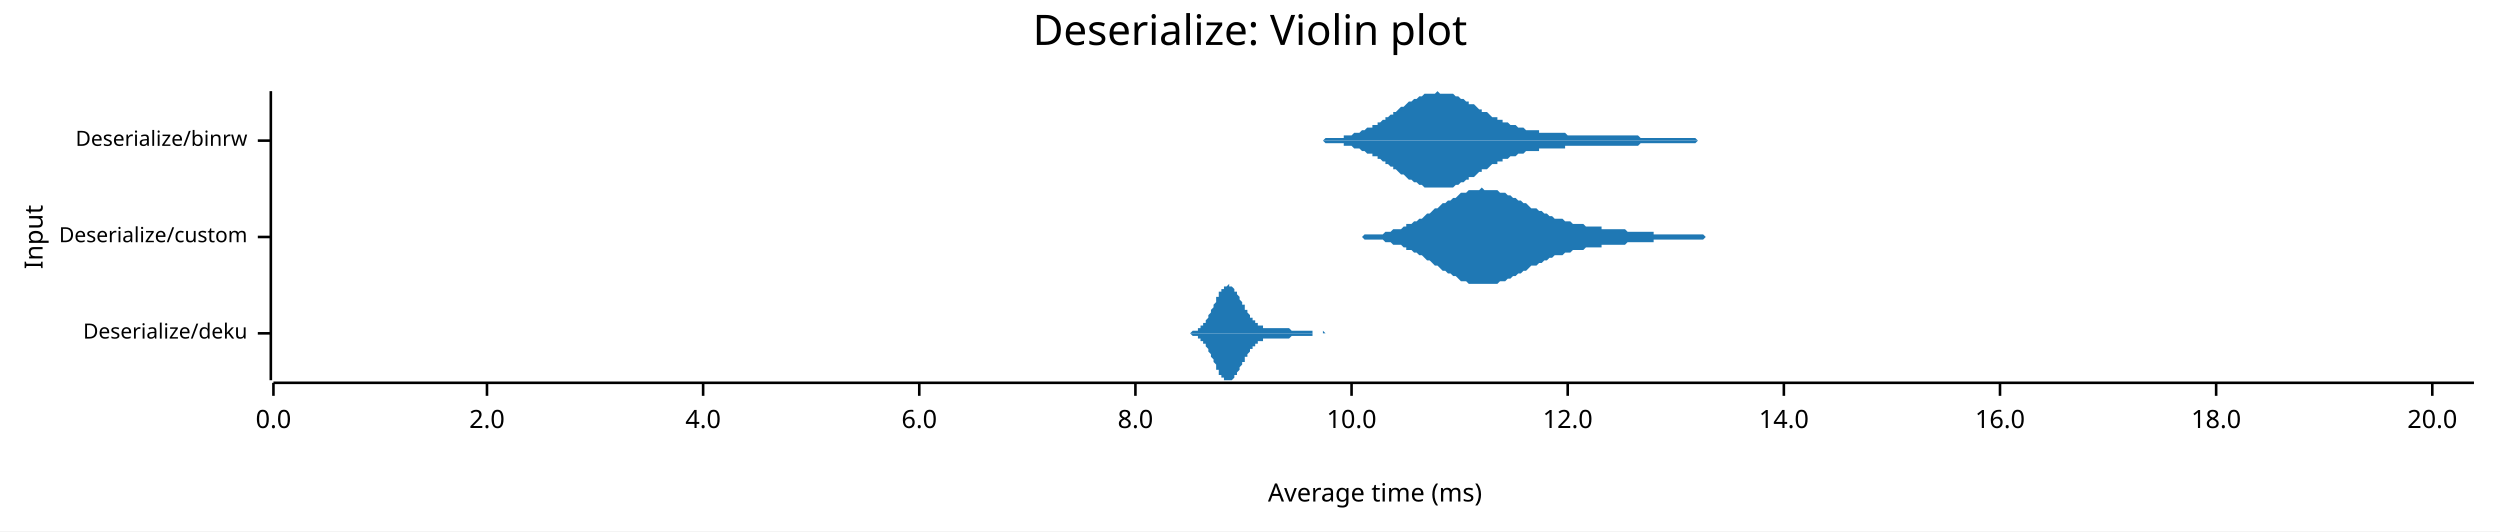
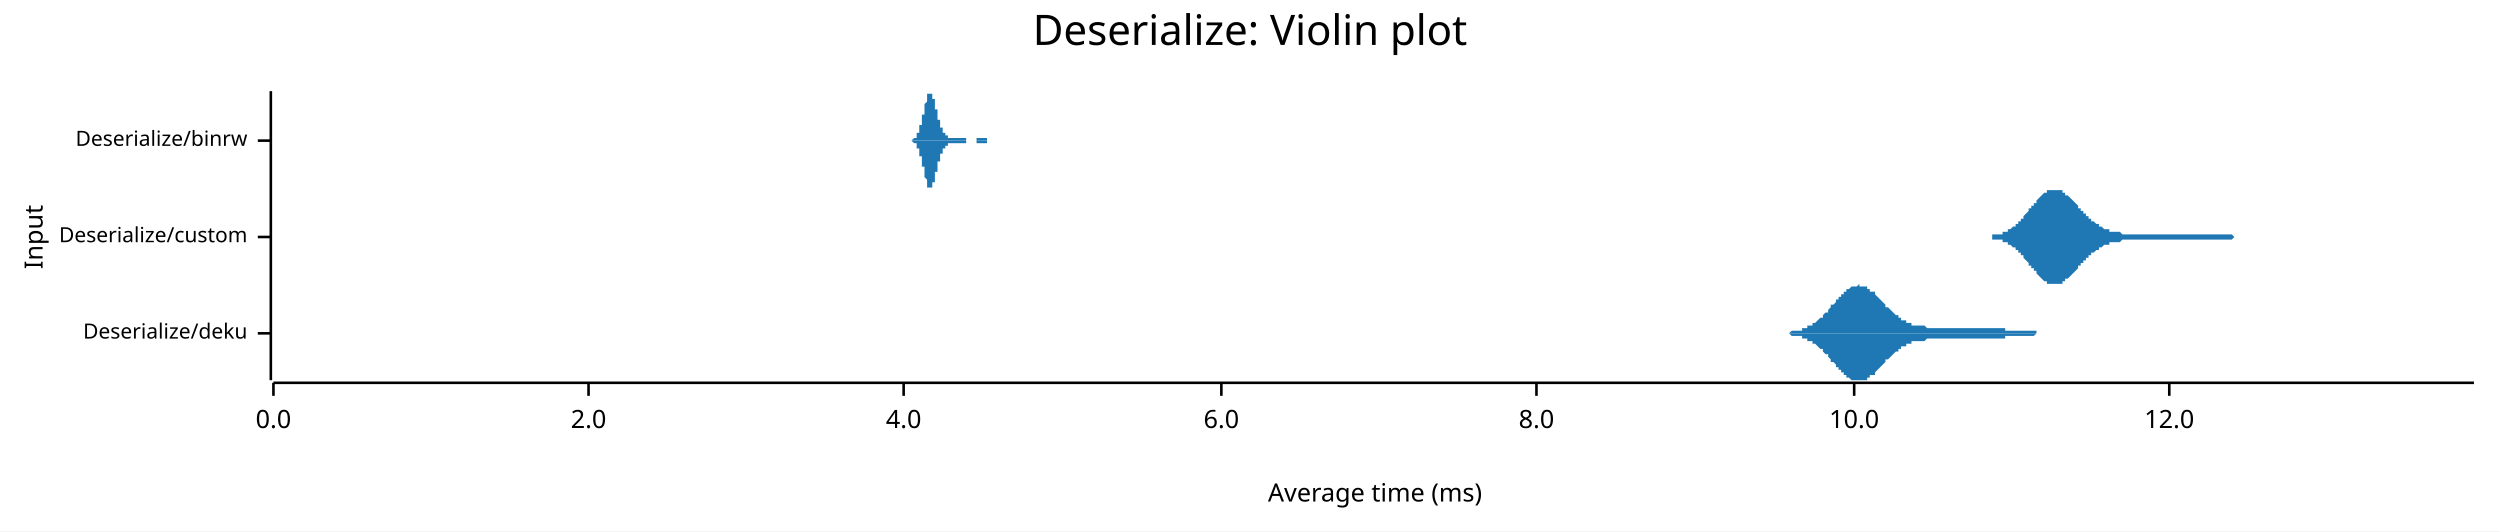
<svg xmlns="http://www.w3.org/2000/svg" width="960" height="204" viewBox="0 0 960 204">
  <rect width="100%" height="100%" fill="white" />
  <text x="480" y="5" dy="0.76em" text-anchor="middle" font-family="sans-serif" font-size="16.129" opacity="1" fill="#000000">
Deserialize: Violin plot
</text>
  <text x="9" y="91" dy="0.76em" text-anchor="middle" font-family="sans-serif" font-size="9.677" opacity="1" fill="#000000" transform="rotate(270, 9, 91)">
Input
</text>
  <text x="528" y="195" dy="-0.5ex" text-anchor="middle" font-family="sans-serif" font-size="9.677" opacity="1" fill="#000000">
Average time (ms)
</text>
  <polyline fill="none" opacity="1" stroke="#000000" stroke-width="1" points="104,35 104,146 " />
  <text x="95" y="128" dy="0.5ex" text-anchor="end" font-family="sans-serif" font-size="8.065" opacity="1" fill="#000000">
Deserialize/deku
</text>
  <polyline fill="none" opacity="1" stroke="#000000" stroke-width="1" points="99,128 104,128 " />
  <text x="95" y="91" dy="0.5ex" text-anchor="end" font-family="sans-serif" font-size="8.065" opacity="1" fill="#000000">
Deserialize/custom
</text>
  <polyline fill="none" opacity="1" stroke="#000000" stroke-width="1" points="99,91 104,91 " />
  <text x="95" y="54" dy="0.5ex" text-anchor="end" font-family="sans-serif" font-size="8.065" opacity="1" fill="#000000">
Deserialize/binrw
</text>
  <polyline fill="none" opacity="1" stroke="#000000" stroke-width="1" points="99,54 104,54 " />
  <polyline fill="none" opacity="1" stroke="#000000" stroke-width="1" points="105,147 950,147 " />
  <text x="105" y="157" dy="0.76em" text-anchor="middle" font-family="sans-serif" font-size="9.677" opacity="1" fill="#000000">
0.0
</text>
  <polyline fill="none" opacity="1" stroke="#000000" stroke-width="1" points="105,147 105,152 " />
-   <text x="187" y="157" dy="0.76em" text-anchor="middle" font-family="sans-serif" font-size="9.677" opacity="1" fill="#000000">
+   <text x="226" y="157" dy="0.76em" text-anchor="middle" font-family="sans-serif" font-size="9.677" opacity="1" fill="#000000">
2.0
</text>
-   <polyline fill="none" opacity="1" stroke="#000000" stroke-width="1" points="187,147 187,152 " />
-   <text x="270" y="157" dy="0.76em" text-anchor="middle" font-family="sans-serif" font-size="9.677" opacity="1" fill="#000000">
+   <polyline fill="none" opacity="1" stroke="#000000" stroke-width="1" points="226,147 226,152 " />
+   <text x="347" y="157" dy="0.76em" text-anchor="middle" font-family="sans-serif" font-size="9.677" opacity="1" fill="#000000">
4.0
</text>
-   <polyline fill="none" opacity="1" stroke="#000000" stroke-width="1" points="270,147 270,152 " />
-   <text x="353" y="157" dy="0.76em" text-anchor="middle" font-family="sans-serif" font-size="9.677" opacity="1" fill="#000000">
+   <polyline fill="none" opacity="1" stroke="#000000" stroke-width="1" points="347,147 347,152 " />
+   <text x="469" y="157" dy="0.76em" text-anchor="middle" font-family="sans-serif" font-size="9.677" opacity="1" fill="#000000">
6.0
</text>
-   <polyline fill="none" opacity="1" stroke="#000000" stroke-width="1" points="353,147 353,152 " />
-   <text x="436" y="157" dy="0.76em" text-anchor="middle" font-family="sans-serif" font-size="9.677" opacity="1" fill="#000000">
+   <polyline fill="none" opacity="1" stroke="#000000" stroke-width="1" points="469,147 469,152 " />
+   <text x="590" y="157" dy="0.76em" text-anchor="middle" font-family="sans-serif" font-size="9.677" opacity="1" fill="#000000">
8.0
</text>
-   <polyline fill="none" opacity="1" stroke="#000000" stroke-width="1" points="436,147 436,152 " />
-   <text x="519" y="157" dy="0.76em" text-anchor="middle" font-family="sans-serif" font-size="9.677" opacity="1" fill="#000000">
+   <polyline fill="none" opacity="1" stroke="#000000" stroke-width="1" points="590,147 590,152 " />
+   <text x="712" y="157" dy="0.76em" text-anchor="middle" font-family="sans-serif" font-size="9.677" opacity="1" fill="#000000">
10.0
</text>
-   <polyline fill="none" opacity="1" stroke="#000000" stroke-width="1" points="519,147 519,152 " />
-   <text x="602" y="157" dy="0.76em" text-anchor="middle" font-family="sans-serif" font-size="9.677" opacity="1" fill="#000000">
+   <polyline fill="none" opacity="1" stroke="#000000" stroke-width="1" points="712,147 712,152 " />
+   <text x="833" y="157" dy="0.76em" text-anchor="middle" font-family="sans-serif" font-size="9.677" opacity="1" fill="#000000">
12.0
</text>
-   <polyline fill="none" opacity="1" stroke="#000000" stroke-width="1" points="602,147 602,152 " />
-   <text x="685" y="157" dy="0.76em" text-anchor="middle" font-family="sans-serif" font-size="9.677" opacity="1" fill="#000000">
- 14.0
- </text>
-   <polyline fill="none" opacity="1" stroke="#000000" stroke-width="1" points="685,147 685,152 " />
-   <text x="768" y="157" dy="0.76em" text-anchor="middle" font-family="sans-serif" font-size="9.677" opacity="1" fill="#000000">
- 16.0
- </text>
-   <polyline fill="none" opacity="1" stroke="#000000" stroke-width="1" points="768,147 768,152 " />
-   <text x="851" y="157" dy="0.76em" text-anchor="middle" font-family="sans-serif" font-size="9.677" opacity="1" fill="#000000">
- 18.0
- </text>
-   <polyline fill="none" opacity="1" stroke="#000000" stroke-width="1" points="851,147 851,152 " />
-   <text x="934" y="157" dy="0.76em" text-anchor="middle" font-family="sans-serif" font-size="9.677" opacity="1" fill="#000000">
- 20.0
- </text>
-   <polyline fill="none" opacity="1" stroke="#000000" stroke-width="1" points="934,147 934,152 " />
-   <polygon opacity="1" fill="#1F78B4" points="452,128 452,128 452,128 453,128 453,128 453,128 453,128 454,128 454,128 454,128 454,128 455,128 455,128 455,128 455,128 456,128 456,128 456,128 456,128 457,128 457,128 457,128 457,128 458,127 458,127 458,127 458,127 459,127 459,127 459,127 459,127 459,127 460,127 460,126 460,126 460,126 461,126 461,126 461,125 461,125 462,125 462,125 462,124 462,124 463,124 463,123 463,123 463,123 464,122 464,122 464,121 464,121 465,120 465,120 465,119 465,119 466,118 466,118 466,117 466,117 467,116 467,116 467,115 467,115 467,114 468,114 468,113 468,113 468,112 469,112 469,112 469,111 469,111 470,111 470,110 470,110 470,110 471,110 471,110 471,110 471,110 472,109 472,110 472,110 472,110 473,110 473,110 473,110 473,110 474,111 474,111 474,111 474,111 474,112 475,112 475,113 475,113 475,113 476,114 476,114 476,115 476,115 477,116 477,116 477,117 477,117 478,117 478,118 478,118 478,119 479,119 479,120 479,120 479,120 480,121 480,121 480,121 480,122 481,122 481,122 481,123 481,123 482,123 482,123 482,124 482,124 482,124 483,124 483,124 483,125 483,125 484,125 484,125 484,125 484,125 485,125 485,125 485,126 485,126 486,126 486,126 486,126 486,126 487,126 487,126 487,126 487,126 488,126 488,126 488,126 488,126 489,126 489,126 489,126 489,126 490,126 490,126 490,126 490,126 490,126 491,126 491,126 491,126 491,126 492,126 492,126 492,126 492,126 493,126 493,126 493,126 493,126 494,126 494,126 494,126 494,126 495,126 495,126 495,126 495,126 496,127 496,127 496,127 496,127 497,127 497,127 497,127 497,127 497,127 498,127 498,127 498,127 498,127 499,127 499,127 499,127 499,127 500,127 500,127 500,127 500,127 501,127 501,127 501,127 501,127 502,127 502,127 502,127 502,127 503,127 503,127 503,127 503,127 504,127 504,128 504,128 504,128 505,128 505,128 505,128 505,128 505,128 506,128 506,128 506,128 506,128 507,128 507,128 507,128 507,128 508,128 508,127 508,127 508,127 509,128 509,128 509,128 509,128 510,128 510,128 510,128 510,128 511,128 511,128 511,128 511,128 512,128 512,128 512,128 512,128 512,128 513,128 513,128 513,128 513,128 514,128 514,128 514,128 514,128 515,128 515,128 515,128 515,128 516,128 516,128 516,128 516,128 517,128 517,128 517,128 517,128 518,128 518,128 518,128 518,128 519,128 519,128 519,128 519,128 520,128 520,128 520,128 520,128 520,128 521,128 521,128 521,128 521,128 522,128 522,128 522,128 522,128 523,128 523,128 523,128 523,128 524,128 524,128 524,128 524,128 525,128 525,128 525,128 525,128 526,128 526,128 526,128 526,128 527,128 527,128 527,128 527,128 528,128 528,128 528,128 528,128 528,128 529,128 529,128 529,128 529,128 530,128 530,128 530,128 530,128 531,128 531,128 531,128 531,128 532,128 532,128 532,128 532,128 533,128 533,128 533,128 533,128 534,128 534,128 534,128 534,128 535,128 535,128 535,128 535,128 535,128 536,128 536,128 536,128 536,128 537,128 537,128 537,128 537,128 538,128 538,128 538,128 538,128 539,128 539,128 539,128 539,128 540,128 540,128 540,128 540,128 541,128 541,128 541,128 541,128 542,128 542,128 542,128 542,128 543,128 543,128 543,128 543,128 543,128 544,128 544,128 544,128 544,128 545,128 545,128 545,128 545,128 546,128 546,128 546,128 546,128 547,128 547,128 547,128 547,128 548,128 548,128 548,128 548,128 549,128 549,128 549,128 549,128 550,128 550,128 550,128 550,128 551,128 551,128 551,128 551,128 551,128 552,128 552,128 552,128 552,128 553,128 553,128 553,128 553,128 554,128 554,128 554,128 554,128 555,128 555,128 555,128 555,128 556,128 556,128 556,128 556,128 557,128 557,128 557,128 557,128 558,128 558,128 558,128 558,128 558,128 559,128 559,128 559,128 559,128 560,128 560,128 560,128 560,128 561,128 561,128 561,128 561,128 562,128 562,128 562,128 562,128 563,128 563,128 563,128 563,128 564,128 564,128 564,128 564,128 565,128 565,128 565,128 565,128 566,128 566,128 566,128 566,128 566,128 567,128 567,128 567,128 567,128 568,128 568,128 568,128 568,128 569,128 569,128 569,128 569,128 570,128 570,128 570,128 570,128 571,128 571,128 571,128 571,128 572,128 572,128 572,128 572,128 573,128 573,128 573,128 452,128 " />
-   <polygon opacity="1" fill="#1F78B4" points="452,128 452,128 452,128 453,128 453,128 453,128 453,128 454,128 454,128 454,128 454,128 455,128 455,128 455,128 455,128 456,128 456,128 456,128 456,128 457,128 457,128 457,128 457,128 458,129 458,129 458,129 458,129 459,129 459,129 459,129 459,129 459,129 460,129 460,130 460,130 460,130 461,130 461,130 461,131 461,131 462,131 462,131 462,132 462,132 463,132 463,133 463,133 463,133 464,134 464,134 464,135 464,135 465,136 465,136 465,137 465,137 466,138 466,138 466,139 466,139 467,140 467,140 467,141 467,141 467,142 468,142 468,143 468,143 468,144 469,144 469,144 469,145 469,145 470,145 470,146 470,146 470,146 471,146 471,146 471,146 471,146 472,146 472,146 472,146 472,146 473,146 473,146 473,146 473,146 474,145 474,145 474,145 474,145 474,144 475,144 475,143 475,143 475,143 476,142 476,142 476,141 476,141 477,140 477,140 477,139 477,139 478,139 478,138 478,138 478,137 479,137 479,136 479,136 479,136 480,135 480,135 480,135 480,134 481,134 481,134 481,133 481,133 482,133 482,133 482,132 482,132 482,132 483,132 483,132 483,131 483,131 484,131 484,131 484,131 484,131 485,131 485,131 485,130 485,130 486,130 486,130 486,130 486,130 487,130 487,130 487,130 487,130 488,130 488,130 488,130 488,130 489,130 489,130 489,130 489,130 490,130 490,130 490,130 490,130 490,130 491,130 491,130 491,130 491,130 492,130 492,130 492,130 492,130 493,130 493,130 493,130 493,130 494,130 494,130 494,130 494,130 495,130 495,130 495,130 495,130 496,129 496,129 496,129 496,129 497,129 497,129 497,129 497,129 497,129 498,129 498,129 498,129 498,129 499,129 499,129 499,129 499,129 500,129 500,129 500,129 500,129 501,129 501,129 501,129 501,129 502,129 502,129 502,129 502,129 503,129 503,129 503,129 503,129 504,129 504,128 504,128 504,128 505,128 505,128 505,128 505,128 505,128 506,128 506,128 506,128 506,128 507,128 507,128 507,128 507,128 508,128 508,128 508,128 508,128 509,128 509,128 509,128 509,128 510,128 510,128 510,128 510,128 511,128 511,128 511,128 511,128 512,128 512,128 512,128 512,128 512,128 513,128 513,128 513,128 513,128 514,128 514,128 514,128 514,128 515,128 515,128 515,128 515,128 516,128 516,128 516,128 516,128 517,128 517,128 517,128 517,128 518,128 518,128 518,128 518,128 519,128 519,128 519,128 519,128 520,128 520,128 520,128 520,128 520,128 521,128 521,128 521,128 521,128 522,128 522,128 522,128 522,128 523,128 523,128 523,128 523,128 524,128 524,128 524,128 524,128 525,128 525,128 525,128 525,128 526,128 526,128 526,128 526,128 527,128 527,128 527,128 527,128 528,128 528,128 528,128 528,128 528,128 529,128 529,128 529,128 529,128 530,128 530,128 530,128 530,128 531,128 531,128 531,128 531,128 532,128 532,128 532,128 532,128 533,128 533,128 533,128 533,128 534,128 534,128 534,128 534,128 535,128 535,128 535,128 535,128 535,128 536,128 536,128 536,128 536,128 537,128 537,128 537,128 537,128 538,128 538,128 538,128 538,128 539,128 539,128 539,128 539,128 540,128 540,128 540,128 540,128 541,128 541,128 541,128 541,128 542,128 542,128 542,128 542,128 543,128 543,128 543,128 543,128 543,128 544,128 544,128 544,128 544,128 545,128 545,128 545,128 545,128 546,128 546,128 546,128 546,128 547,128 547,128 547,128 547,128 548,128 548,128 548,128 548,128 549,128 549,128 549,128 549,128 550,128 550,128 550,128 550,128 551,128 551,128 551,128 551,128 551,128 552,128 552,128 552,128 552,128 553,128 553,128 553,128 553,128 554,128 554,128 554,128 554,128 555,128 555,128 555,128 555,128 556,128 556,128 556,128 556,128 557,128 557,128 557,128 557,128 558,128 558,128 558,128 558,128 558,128 559,128 559,128 559,128 559,128 560,128 560,128 560,128 560,128 561,128 561,128 561,128 561,128 562,128 562,128 562,128 562,128 563,128 563,128 563,128 563,128 564,128 564,128 564,128 564,128 565,128 565,128 565,128 565,128 566,128 566,128 566,128 566,128 566,128 567,128 567,128 567,128 567,128 568,128 568,128 568,128 568,128 569,128 569,128 569,128 569,128 570,128 570,128 570,128 570,128 571,128 571,128 571,128 571,128 572,128 572,128 572,128 572,128 573,128 573,128 573,128 452,128 " />
-   <polygon opacity="1" fill="#1F78B4" points="514,91 515,91 516,91 517,91 518,91 519,91 519,91 520,91 521,91 522,91 523,91 524,90 525,90 526,90 526,90 527,90 528,90 529,90 530,90 531,90 532,89 533,89 533,89 534,89 535,88 536,88 537,88 538,88 539,87 540,87 540,86 541,86 542,86 543,85 544,85 545,84 546,84 547,83 547,83 548,82 549,82 550,81 551,80 552,80 553,79 553,79 554,78 555,78 556,77 557,77 558,76 559,76 560,75 560,75 561,74 562,74 563,74 564,73 565,73 566,73 567,73 567,73 568,73 569,72 570,73 571,73 572,73 573,73 574,73 574,73 575,73 576,74 577,74 578,74 579,75 580,75 581,76 581,76 582,76 583,77 584,77 585,78 586,78 587,79 587,79 588,80 589,80 590,80 591,81 592,81 593,82 594,82 594,82 595,83 596,83 597,84 598,84 599,84 600,84 601,85 601,85 602,85 603,85 604,86 605,86 606,86 607,86 608,86 608,86 609,87 610,87 611,87 612,87 613,87 614,87 615,87 615,88 616,88 617,88 618,88 619,88 620,88 621,88 622,88 622,88 623,88 624,88 625,89 626,89 627,89 628,89 628,89 629,89 630,89 631,89 632,89 633,89 634,89 635,89 635,90 636,90 637,90 638,90 639,90 640,90 641,90 642,90 642,90 643,90 644,90 645,90 646,90 647,90 648,90 649,90 649,90 650,90 651,90 652,90 653,90 654,90 655,91 656,91 656,91 657,91 658,91 659,91 660,91 661,91 662,91 663,91 663,91 664,91 665,91 666,91 667,91 668,91 669,91 669,91 670,91 671,91 672,91 673,91 674,91 675,91 676,91 676,91 677,91 678,91 679,91 680,91 681,91 682,91 683,91 683,91 684,91 685,91 686,91 687,91 688,91 689,91 690,91 690,91 691,91 692,91 693,91 694,91 695,91 696,91 697,91 697,91 698,91 699,91 700,91 701,91 702,91 703,91 704,91 704,91 705,91 706,91 707,91 708,91 709,91 710,91 710,91 711,91 712,91 713,91 714,91 715,91 716,91 717,91 717,91 718,91 719,91 720,91 721,91 722,91 723,91 724,91 724,91 725,91 726,91 727,91 728,91 729,91 730,91 731,91 731,91 732,91 733,91 734,91 735,91 736,91 737,91 738,91 738,91 739,91 740,91 741,91 742,91 743,91 744,91 745,91 745,91 746,91 747,91 748,91 749,91 750,91 751,91 751,91 752,91 753,91 754,91 755,91 756,91 757,91 758,91 758,91 759,91 760,91 761,91 762,91 763,91 764,91 765,91 765,91 766,91 767,91 768,91 769,91 770,91 771,91 772,91 772,91 773,91 774,91 775,91 776,91 777,91 778,91 779,91 779,91 780,91 781,91 782,91 783,91 784,91 785,91 786,91 786,91 787,91 788,91 789,91 790,91 791,91 792,91 792,91 793,91 794,91 795,91 796,91 797,91 798,91 799,91 799,91 800,91 801,91 802,91 803,91 804,91 805,91 806,91 806,91 807,91 808,91 809,91 810,91 811,91 812,91 813,91 813,91 814,91 815,91 816,91 817,91 818,91 819,91 820,91 820,91 821,91 822,91 823,91 824,91 825,91 826,91 827,91 827,91 828,91 829,91 830,91 831,91 832,91 833,91 833,91 834,91 835,91 836,91 837,91 838,91 839,91 840,91 840,91 841,91 842,91 843,91 844,91 845,91 846,91 847,91 847,91 848,91 849,91 850,91 851,91 852,91 853,91 854,91 854,91 855,91 856,91 857,91 858,91 859,91 860,91 861,91 861,91 862,91 863,91 864,91 865,91 866,91 867,91 868,91 868,91 869,91 870,91 871,91 872,91 873,91 874,91 874,91 875,91 876,91 877,91 878,91 879,91 880,91 881,91 881,91 882,91 883,91 884,91 885,91 886,91 887,91 888,91 888,91 889,91 890,91 891,91 892,91 893,91 894,91 895,91 895,91 896,91 897,91 898,91 899,91 900,91 901,91 902,91 902,91 903,91 904,91 905,91 906,91 907,91 908,91 909,91 909,91 910,91 911,91 912,91 913,91 914,91 915,91 915,91 916,91 917,91 918,91 919,91 920,91 921,91 922,91 922,91 923,91 924,91 925,91 926,91 927,91 928,91 929,91 929,91 930,91 931,91 932,91 933,91 934,91 935,91 936,91 936,91 937,91 938,91 939,91 940,91 941,91 942,91 943,91 943,91 944,91 945,91 946,91 947,91 948,91 949,91 950,91 950,91 514,91 " />
-   <polygon opacity="1" fill="#1F78B4" points="514,91 515,91 516,91 517,91 518,91 519,91 519,91 520,91 521,91 522,91 523,91 524,92 525,92 526,92 526,92 527,92 528,92 529,92 530,92 531,92 532,93 533,93 533,93 534,93 535,94 536,94 537,94 538,94 539,95 540,95 540,96 541,96 542,96 543,97 544,97 545,98 546,98 547,99 547,99 548,100 549,100 550,101 551,102 552,102 553,103 553,103 554,104 555,104 556,105 557,105 558,106 559,106 560,107 560,107 561,108 562,108 563,108 564,109 565,109 566,109 567,109 567,109 568,109 569,109 570,109 571,109 572,109 573,109 574,109 574,109 575,109 576,108 577,108 578,108 579,107 580,107 581,106 581,106 582,106 583,105 584,105 585,104 586,104 587,103 587,103 588,102 589,102 590,102 591,101 592,101 593,100 594,100 594,100 595,99 596,99 597,98 598,98 599,98 600,98 601,97 601,97 602,97 603,97 604,96 605,96 606,96 607,96 608,96 608,96 609,95 610,95 611,95 612,95 613,95 614,95 615,95 615,94 616,94 617,94 618,94 619,94 620,94 621,94 622,94 622,94 623,94 624,94 625,93 626,93 627,93 628,93 628,93 629,93 630,93 631,93 632,93 633,93 634,93 635,93 635,92 636,92 637,92 638,92 639,92 640,92 641,92 642,92 642,92 643,92 644,92 645,92 646,92 647,92 648,92 649,92 649,92 650,92 651,92 652,92 653,92 654,92 655,91 656,91 656,91 657,91 658,91 659,91 660,91 661,91 662,91 663,91 663,91 664,91 665,91 666,91 667,91 668,91 669,91 669,91 670,91 671,91 672,91 673,91 674,91 675,91 676,91 676,91 677,91 678,91 679,91 680,91 681,91 682,91 683,91 683,91 684,91 685,91 686,91 687,91 688,91 689,91 690,91 690,91 691,91 692,91 693,91 694,91 695,91 696,91 697,91 697,91 698,91 699,91 700,91 701,91 702,91 703,91 704,91 704,91 705,91 706,91 707,91 708,91 709,91 710,91 710,91 711,91 712,91 713,91 714,91 715,91 716,91 717,91 717,91 718,91 719,91 720,91 721,91 722,91 723,91 724,91 724,91 725,91 726,91 727,91 728,91 729,91 730,91 731,91 731,91 732,91 733,91 734,91 735,91 736,91 737,91 738,91 738,91 739,91 740,91 741,91 742,91 743,91 744,91 745,91 745,91 746,91 747,91 748,91 749,91 750,91 751,91 751,91 752,91 753,91 754,91 755,91 756,91 757,91 758,91 758,91 759,91 760,91 761,91 762,91 763,91 764,91 765,91 765,91 766,91 767,91 768,91 769,91 770,91 771,91 772,91 772,91 773,91 774,91 775,91 776,91 777,91 778,91 779,91 779,91 780,91 781,91 782,91 783,91 784,91 785,91 786,91 786,91 787,91 788,91 789,91 790,91 791,91 792,91 792,91 793,91 794,91 795,91 796,91 797,91 798,91 799,91 799,91 800,91 801,91 802,91 803,91 804,91 805,91 806,91 806,91 807,91 808,91 809,91 810,91 811,91 812,91 813,91 813,91 814,91 815,91 816,91 817,91 818,91 819,91 820,91 820,91 821,91 822,91 823,91 824,91 825,91 826,91 827,91 827,91 828,91 829,91 830,91 831,91 832,91 833,91 833,91 834,91 835,91 836,91 837,91 838,91 839,91 840,91 840,91 841,91 842,91 843,91 844,91 845,91 846,91 847,91 847,91 848,91 849,91 850,91 851,91 852,91 853,91 854,91 854,91 855,91 856,91 857,91 858,91 859,91 860,91 861,91 861,91 862,91 863,91 864,91 865,91 866,91 867,91 868,91 868,91 869,91 870,91 871,91 872,91 873,91 874,91 874,91 875,91 876,91 877,91 878,91 879,91 880,91 881,91 881,91 882,91 883,91 884,91 885,91 886,91 887,91 888,91 888,91 889,91 890,91 891,91 892,91 893,91 894,91 895,91 895,91 896,91 897,91 898,91 899,91 900,91 901,91 902,91 902,91 903,91 904,91 905,91 906,91 907,91 908,91 909,91 909,91 910,91 911,91 912,91 913,91 914,91 915,91 915,91 916,91 917,91 918,91 919,91 920,91 921,91 922,91 922,91 923,91 924,91 925,91 926,91 927,91 928,91 929,91 929,91 930,91 931,91 932,91 933,91 934,91 935,91 936,91 936,91 937,91 938,91 939,91 940,91 941,91 942,91 943,91 943,91 944,91 945,91 946,91 947,91 948,91 949,91 950,91 950,91 514,91 " />
-   <polygon opacity="1" fill="#1F78B4" points="497,54 498,54 499,54 500,54 500,54 501,54 502,54 503,54 503,54 504,54 505,54 505,54 506,54 507,54 508,54 508,54 509,53 510,53 511,53 511,53 512,53 513,53 513,53 514,53 515,53 516,53 516,52 517,52 518,52 519,52 519,52 520,51 521,51 521,51 522,51 523,50 524,50 524,50 525,49 526,49 527,49 527,48 528,48 529,48 529,47 530,47 531,46 532,46 532,45 533,45 534,44 535,44 535,43 536,43 537,42 537,42 538,41 539,41 540,40 540,40 541,39 542,39 543,38 543,38 544,38 545,37 545,37 546,37 547,36 548,36 548,36 549,36 550,36 551,36 551,36 552,35 553,36 553,36 554,36 555,36 556,36 556,36 557,36 558,36 559,37 559,37 560,37 561,38 561,38 562,38 563,39 564,39 564,40 565,40 566,40 567,41 567,41 568,42 569,42 569,43 570,43 571,43 572,44 572,44 573,45 574,45 575,45 575,46 576,46 577,46 577,47 578,47 579,47 580,48 580,48 581,48 582,48 583,49 583,49 584,49 585,49 585,49 586,50 587,50 588,50 588,50 589,50 590,50 591,50 591,51 592,51 593,51 593,51 594,51 595,51 596,51 596,51 597,51 598,51 599,51 599,51 600,51 601,51 601,51 602,52 603,52 604,52 604,52 605,52 606,52 607,52 607,52 608,52 609,52 609,52 610,52 611,52 612,52 612,52 613,52 614,52 615,52 615,52 616,52 617,52 617,52 618,52 619,52 620,52 620,52 621,52 622,52 623,52 623,52 624,52 625,52 625,52 626,52 627,52 628,52 628,52 629,52 630,53 631,53 631,53 632,53 633,53 633,53 634,53 635,53 636,53 636,53 637,53 638,53 639,53 639,53 640,53 641,53 641,53 642,53 643,53 644,53 644,53 645,53 646,53 647,53 647,53 648,53 649,53 649,53 650,53 651,53 652,54 652,54 653,54 654,54 655,54 655,54 656,54 657,54 657,54 658,54 659,54 660,54 660,54 661,54 662,54 663,54 663,54 664,54 665,54 665,54 666,54 667,54 668,54 668,54 669,54 670,54 671,54 671,54 672,54 673,54 673,54 674,54 675,54 676,54 676,54 677,54 678,54 679,54 679,54 680,54 681,54 681,54 682,54 683,54 684,54 684,54 685,54 686,54 687,54 687,54 688,54 689,54 689,54 690,54 691,54 692,54 692,54 693,54 694,54 695,54 695,54 696,54 697,54 697,54 698,54 699,54 700,54 700,54 701,54 702,54 703,54 703,54 704,54 705,54 705,54 706,54 707,54 708,54 708,54 709,54 710,54 711,54 711,54 712,54 713,54 713,54 714,54 715,54 716,54 716,54 717,54 718,54 719,54 719,54 720,54 721,54 721,54 722,54 723,54 724,54 724,54 725,54 726,54 727,54 727,54 728,54 729,54 729,54 730,54 731,54 732,54 732,54 733,54 734,54 735,54 735,54 736,54 737,54 737,54 738,54 739,54 740,54 740,54 741,54 742,54 743,54 743,54 744,54 745,54 745,54 746,54 747,54 748,54 748,54 749,54 750,54 751,54 751,54 752,54 753,54 753,54 754,54 755,54 756,54 756,54 757,54 758,54 759,54 759,54 760,54 761,54 761,54 762,54 763,54 764,54 764,54 765,54 766,54 767,54 767,54 768,54 769,54 769,54 770,54 771,54 772,54 772,54 773,54 774,54 775,54 775,54 776,54 777,54 777,54 778,54 779,54 780,54 780,54 781,54 782,54 783,54 783,54 784,54 785,54 785,54 786,54 787,54 788,54 788,54 789,54 790,54 791,54 791,54 792,54 793,54 793,54 794,54 795,54 796,54 796,54 797,54 798,54 799,54 799,54 800,54 801,54 801,54 802,54 803,54 804,54 804,54 805,54 806,54 807,54 807,54 808,54 809,54 809,54 810,54 811,54 812,54 812,54 813,54 814,54 815,54 815,54 816,54 817,54 817,54 818,54 819,54 820,54 820,54 821,54 822,54 823,54 823,54 824,54 825,54 825,54 826,54 827,54 828,54 828,54 829,54 830,54 831,54 831,54 832,54 833,54 833,54 834,54 835,54 836,54 836,54 837,54 838,54 839,54 839,54 840,54 841,54 841,54 842,54 843,54 844,54 844,54 845,54 846,54 847,54 847,54 848,54 849,54 849,54 850,54 851,54 852,54 852,54 853,54 854,54 855,54 855,54 856,54 857,54 857,54 858,54 859,54 860,54 860,54 860,54 497,54 " />
-   <polygon opacity="1" fill="#1F78B4" points="497,54 498,54 499,54 500,54 500,54 501,54 502,54 503,54 503,54 504,54 505,54 505,54 506,54 507,54 508,54 508,54 509,55 510,55 511,55 511,55 512,55 513,55 513,55 514,55 515,55 516,55 516,56 517,56 518,56 519,56 519,56 520,57 521,57 521,57 522,57 523,58 524,58 524,58 525,59 526,59 527,59 527,60 528,60 529,60 529,61 530,61 531,62 532,62 532,63 533,63 534,64 535,64 535,65 536,65 537,66 537,66 538,67 539,67 540,68 540,68 541,69 542,69 543,70 543,70 544,70 545,71 545,71 546,71 547,72 548,72 548,72 549,72 550,72 551,72 551,72 552,72 553,72 553,72 554,72 555,72 556,72 556,72 557,72 558,72 559,71 559,71 560,71 561,70 561,70 562,70 563,69 564,69 564,68 565,68 566,68 567,67 567,67 568,66 569,66 569,65 570,65 571,65 572,64 572,64 573,63 574,63 575,63 575,62 576,62 577,62 577,61 578,61 579,61 580,60 580,60 581,60 582,60 583,59 583,59 584,59 585,59 585,59 586,58 587,58 588,58 588,58 589,58 590,58 591,58 591,57 592,57 593,57 593,57 594,57 595,57 596,57 596,57 597,57 598,57 599,57 599,57 600,57 601,57 601,56 602,56 603,56 604,56 604,56 605,56 606,56 607,56 607,56 608,56 609,56 609,56 610,56 611,56 612,56 612,56 613,56 614,56 615,56 615,56 616,56 617,56 617,56 618,56 619,56 620,56 620,56 621,56 622,56 623,56 623,56 624,56 625,56 625,56 626,56 627,56 628,56 628,56 629,56 630,55 631,55 631,55 632,55 633,55 633,55 634,55 635,55 636,55 636,55 637,55 638,55 639,55 639,55 640,55 641,55 641,55 642,55 643,55 644,55 644,55 645,55 646,55 647,55 647,55 648,55 649,55 649,55 650,55 651,55 652,54 652,54 653,54 654,54 655,54 655,54 656,54 657,54 657,54 658,54 659,54 660,54 660,54 661,54 662,54 663,54 663,54 664,54 665,54 665,54 666,54 667,54 668,54 668,54 669,54 670,54 671,54 671,54 672,54 673,54 673,54 674,54 675,54 676,54 676,54 677,54 678,54 679,54 679,54 680,54 681,54 681,54 682,54 683,54 684,54 684,54 685,54 686,54 687,54 687,54 688,54 689,54 689,54 690,54 691,54 692,54 692,54 693,54 694,54 695,54 695,54 696,54 697,54 697,54 698,54 699,54 700,54 700,54 701,54 702,54 703,54 703,54 704,54 705,54 705,54 706,54 707,54 708,54 708,54 709,54 710,54 711,54 711,54 712,54 713,54 713,54 714,54 715,54 716,54 716,54 717,54 718,54 719,54 719,54 720,54 721,54 721,54 722,54 723,54 724,54 724,54 725,54 726,54 727,54 727,54 728,54 729,54 729,54 730,54 731,54 732,54 732,54 733,54 734,54 735,54 735,54 736,54 737,54 737,54 738,54 739,54 740,54 740,54 741,54 742,54 743,54 743,54 744,54 745,54 745,54 746,54 747,54 748,54 748,54 749,54 750,54 751,54 751,54 752,54 753,54 753,54 754,54 755,54 756,54 756,54 757,54 758,54 759,54 759,54 760,54 761,54 761,54 762,54 763,54 764,54 764,54 765,54 766,54 767,54 767,54 768,54 769,54 769,54 770,54 771,54 772,54 772,54 773,54 774,54 775,54 775,54 776,54 777,54 777,54 778,54 779,54 780,54 780,54 781,54 782,54 783,54 783,54 784,54 785,54 785,54 786,54 787,54 788,54 788,54 789,54 790,54 791,54 791,54 792,54 793,54 793,54 794,54 795,54 796,54 796,54 797,54 798,54 799,54 799,54 800,54 801,54 801,54 802,54 803,54 804,54 804,54 805,54 806,54 807,54 807,54 808,54 809,54 809,54 810,54 811,54 812,54 812,54 813,54 814,54 815,54 815,54 816,54 817,54 817,54 818,54 819,54 820,54 820,54 821,54 822,54 823,54 823,54 824,54 825,54 825,54 826,54 827,54 828,54 828,54 829,54 830,54 831,54 831,54 832,54 833,54 833,54 834,54 835,54 836,54 836,54 837,54 838,54 839,54 839,54 840,54 841,54 841,54 842,54 843,54 844,54 844,54 845,54 846,54 847,54 847,54 848,54 849,54 849,54 850,54 851,54 852,54 852,54 853,54 854,54 855,54 855,54 856,54 857,54 857,54 858,54 859,54 860,54 860,54 860,54 497,54 " />
+   <polyline fill="none" opacity="1" stroke="#000000" stroke-width="1" points="833,147 833,152 " />
+   <polygon opacity="1" fill="#1F78B4" points="677,128 677,128 678,128 678,128 679,128 679,128 679,128 680,128 680,128 680,128 681,128 681,128 682,128 682,128 682,128 683,128 683,128 683,128 684,128 684,128 685,128 685,128 685,128 686,128 686,128 686,128 687,128 687,128 688,127 688,127 688,127 689,127 689,127 689,127 690,127 690,127 691,127 691,127 691,127 692,127 692,126 692,126 693,126 693,126 694,126 694,126 694,125 695,125 695,125 695,125 696,125 696,124 697,124 697,124 697,124 698,123 698,123 698,123 699,122 699,122 700,122 700,121 700,121 701,120 701,120 702,120 702,119 702,119 703,118 703,118 703,117 704,117 704,117 705,116 705,116 705,115 706,115 706,114 706,114 707,114 707,113 708,113 708,113 708,112 709,112 709,112 709,111 710,111 710,111 711,110 711,110 711,110 712,110 712,110 712,110 713,110 713,110 714,109 714,110 714,110 715,110 715,110 715,110 716,110 716,110 717,110 717,110 717,111 718,111 718,111 718,112 719,112 719,112 720,112 720,113 720,113 721,114 721,114 721,114 722,115 722,115 723,116 723,116 723,116 724,117 724,117 724,118 725,118 725,118 726,119 726,119 726,119 727,120 727,120 727,120 728,121 728,121 729,121 729,122 729,122 730,122 730,123 730,123 731,123 731,123 732,123 732,124 732,124 733,124 733,124 733,124 734,124 734,125 735,125 735,125 735,125 736,125 736,125 736,125 737,125 737,125 738,125 738,125 738,125 739,125 739,125 739,125 740,126 740,126 741,126 741,126 741,126 742,126 742,126 742,126 743,126 743,126 744,126 744,126 744,126 745,126 745,126 745,126 746,126 746,126 747,126 747,126 747,126 748,126 748,126 748,126 749,126 749,126 750,126 750,126 750,126 751,126 751,126 751,126 752,126 752,126 753,126 753,126 753,126 754,126 754,126 754,126 755,126 755,126 756,126 756,126 756,126 757,126 757,126 757,126 758,126 758,126 759,126 759,126 759,126 760,126 760,126 761,126 761,126 761,126 762,126 762,126 762,126 763,126 763,126 764,126 764,126 764,126 765,126 765,126 765,126 766,126 766,126 767,126 767,126 767,126 768,126 768,126 768,126 769,126 769,126 770,126 770,126 770,127 771,127 771,127 771,127 772,127 772,127 773,127 773,127 773,127 774,127 774,127 774,127 775,127 775,127 776,127 776,127 776,127 777,127 777,127 777,127 778,127 778,127 779,127 779,127 779,127 780,127 780,127 780,127 781,127 781,127 782,127 782,128 782,128 783,128 783,128 783,128 784,128 784,128 785,128 785,128 785,128 786,128 786,128 786,128 787,128 787,128 788,128 788,128 788,128 789,128 789,128 789,128 790,128 790,128 791,128 791,128 791,128 792,128 792,128 792,128 793,128 793,128 794,128 794,128 794,128 795,128 795,128 795,128 796,128 796,128 797,128 797,128 797,128 798,128 798,128 798,128 799,128 799,128 800,128 800,128 800,128 801,128 801,128 801,128 802,128 802,128 803,128 803,128 803,128 804,128 804,128 804,128 805,128 805,128 806,128 806,128 806,128 807,128 807,128 807,128 808,128 808,128 809,128 809,128 809,128 810,128 810,128 810,128 811,128 811,128 812,128 812,128 812,128 813,128 813,128 813,128 814,128 814,128 815,128 815,128 815,128 816,128 816,128 816,128 817,128 817,128 818,128 818,128 818,128 819,128 819,128 820,128 820,128 820,128 821,128 821,128 821,128 822,128 822,128 823,128 823,128 823,128 824,128 824,128 824,128 825,128 825,128 826,128 826,128 826,128 827,128 827,128 827,128 828,128 828,128 829,128 829,128 829,128 830,128 830,128 830,128 831,128 831,128 832,128 832,128 832,128 833,128 833,128 833,128 834,128 834,128 835,128 835,128 835,128 836,128 836,128 836,128 837,128 837,128 838,128 838,128 838,128 839,128 839,128 839,128 840,128 840,128 841,128 841,128 841,128 842,128 842,128 842,128 843,128 843,128 844,128 844,128 844,128 845,128 845,128 845,128 846,128 846,128 847,128 847,128 847,128 848,128 848,128 848,128 849,128 849,128 850,128 850,128 850,128 851,128 851,128 851,128 852,128 852,128 853,128 853,128 853,128 854,128 854,128 854,128 855,128 855,128 856,128 856,128 856,128 857,128 857,128 857,128 858,128 858,128 859,128 859,128 859,128 860,128 860,128 860,128 861,128 861,128 862,128 862,128 862,128 863,128 863,128 863,128 864,128 864,128 865,128 865,128 677,128 " />
+   <polygon opacity="1" fill="#1F78B4" points="677,128 677,128 678,128 678,128 679,128 679,128 679,128 680,128 680,128 680,128 681,128 681,128 682,128 682,128 682,128 683,128 683,128 683,128 684,128 684,128 685,128 685,128 685,128 686,128 686,128 686,128 687,128 687,128 688,129 688,129 688,129 689,129 689,129 689,129 690,129 690,129 691,129 691,129 691,129 692,129 692,130 692,130 693,130 693,130 694,130 694,130 694,131 695,131 695,131 695,131 696,131 696,132 697,132 697,132 697,132 698,133 698,133 698,133 699,134 699,134 700,134 700,135 700,135 701,136 701,136 702,136 702,137 702,137 703,138 703,138 703,139 704,139 704,139 705,140 705,140 705,141 706,141 706,142 706,142 707,142 707,143 708,143 708,143 708,144 709,144 709,144 709,145 710,145 710,145 711,146 711,146 711,146 712,146 712,146 712,146 713,146 713,146 714,146 714,146 714,146 715,146 715,146 715,146 716,146 716,146 717,146 717,146 717,145 718,145 718,145 718,144 719,144 719,144 720,144 720,143 720,143 721,142 721,142 721,142 722,141 722,141 723,140 723,140 723,140 724,139 724,139 724,138 725,138 725,138 726,137 726,137 726,137 727,136 727,136 727,136 728,135 728,135 729,135 729,134 729,134 730,134 730,133 730,133 731,133 731,133 732,133 732,132 732,132 733,132 733,132 733,132 734,132 734,131 735,131 735,131 735,131 736,131 736,131 736,131 737,131 737,131 738,131 738,131 738,131 739,131 739,131 739,131 740,130 740,130 741,130 741,130 741,130 742,130 742,130 742,130 743,130 743,130 744,130 744,130 744,130 745,130 745,130 745,130 746,130 746,130 747,130 747,130 747,130 748,130 748,130 748,130 749,130 749,130 750,130 750,130 750,130 751,130 751,130 751,130 752,130 752,130 753,130 753,130 753,130 754,130 754,130 754,130 755,130 755,130 756,130 756,130 756,130 757,130 757,130 757,130 758,130 758,130 759,130 759,130 759,130 760,130 760,130 761,130 761,130 761,130 762,130 762,130 762,130 763,130 763,130 764,130 764,130 764,130 765,130 765,130 765,130 766,130 766,130 767,130 767,130 767,130 768,130 768,130 768,130 769,130 769,130 770,130 770,130 770,129 771,129 771,129 771,129 772,129 772,129 773,129 773,129 773,129 774,129 774,129 774,129 775,129 775,129 776,129 776,129 776,129 777,129 777,129 777,129 778,129 778,129 779,129 779,129 779,129 780,129 780,129 780,129 781,129 781,129 782,128 782,128 782,128 783,128 783,128 783,128 784,128 784,128 785,128 785,128 785,128 786,128 786,128 786,128 787,128 787,128 788,128 788,128 788,128 789,128 789,128 789,128 790,128 790,128 791,128 791,128 791,128 792,128 792,128 792,128 793,128 793,128 794,128 794,128 794,128 795,128 795,128 795,128 796,128 796,128 797,128 797,128 797,128 798,128 798,128 798,128 799,128 799,128 800,128 800,128 800,128 801,128 801,128 801,128 802,128 802,128 803,128 803,128 803,128 804,128 804,128 804,128 805,128 805,128 806,128 806,128 806,128 807,128 807,128 807,128 808,128 808,128 809,128 809,128 809,128 810,128 810,128 810,128 811,128 811,128 812,128 812,128 812,128 813,128 813,128 813,128 814,128 814,128 815,128 815,128 815,128 816,128 816,128 816,128 817,128 817,128 818,128 818,128 818,128 819,128 819,128 820,128 820,128 820,128 821,128 821,128 821,128 822,128 822,128 823,128 823,128 823,128 824,128 824,128 824,128 825,128 825,128 826,128 826,128 826,128 827,128 827,128 827,128 828,128 828,128 829,128 829,128 829,128 830,128 830,128 830,128 831,128 831,128 832,128 832,128 832,128 833,128 833,128 833,128 834,128 834,128 835,128 835,128 835,128 836,128 836,128 836,128 837,128 837,128 838,128 838,128 838,128 839,128 839,128 839,128 840,128 840,128 841,128 841,128 841,128 842,128 842,128 842,128 843,128 843,128 844,128 844,128 844,128 845,128 845,128 845,128 846,128 846,128 847,128 847,128 847,128 848,128 848,128 848,128 849,128 849,128 850,128 850,128 850,128 851,128 851,128 851,128 852,128 852,128 853,128 853,128 853,128 854,128 854,128 854,128 855,128 855,128 856,128 856,128 856,128 857,128 857,128 857,128 858,128 858,128 859,128 859,128 859,128 860,128 860,128 860,128 861,128 861,128 862,128 862,128 862,128 863,128 863,128 863,128 864,128 864,128 865,128 865,128 677,128 " />
+   <polygon opacity="1" fill="#1F78B4" points="759,91 759,91 759,91 760,91 760,91 761,91 761,91 761,91 762,91 762,91 762,91 763,91 763,91 764,91 764,91 764,91 765,91 765,90 766,90 766,90 766,90 767,90 767,90 767,90 768,90 768,90 769,90 769,89 769,89 770,89 770,89 771,89 771,89 771,88 772,88 772,88 772,88 773,87 773,87 774,87 774,86 774,86 775,86 775,85 776,85 776,84 776,84 777,84 777,83 777,83 778,82 778,82 779,81 779,81 779,80 780,80 780,79 780,79 781,79 781,78 782,78 782,77 782,77 783,76 783,76 784,75 784,75 784,75 785,74 785,74 785,74 786,74 786,73 787,73 787,73 787,73 788,73 788,73 789,73 789,72 789,73 790,73 790,73 790,73 791,73 791,73 792,73 792,73 792,74 793,74 793,74 793,75 794,75 794,75 795,76 795,76 795,76 796,77 796,77 797,78 797,78 797,78 798,79 798,79 798,80 799,80 799,81 800,81 800,81 800,82 801,82 801,83 802,83 802,83 802,84 803,84 803,84 803,85 804,85 804,85 805,86 805,86 805,86 806,86 806,87 806,87 807,87 807,87 808,88 808,88 808,88 809,88 809,88 810,88 810,88 810,89 811,89 811,89 811,89 812,89 812,89 813,89 813,89 813,89 814,89 814,89 815,90 815,90 815,90 816,90 816,90 816,90 817,90 817,90 818,90 818,90 818,90 819,90 819,90 819,90 820,90 820,90 821,90 821,90 821,90 822,90 822,90 823,90 823,90 823,90 824,90 824,90 824,90 825,90 825,90 826,90 826,90 826,90 827,90 827,90 828,90 828,90 828,90 829,90 829,90 829,90 830,90 830,90 831,90 831,90 831,90 832,90 832,90 832,90 833,90 833,90 834,90 834,90 834,90 835,90 835,90 836,90 836,90 836,90 837,90 837,90 837,90 838,90 838,90 839,90 839,90 839,90 840,90 840,90 841,90 841,90 841,90 842,90 842,90 842,90 843,90 843,90 844,90 844,90 844,90 845,90 845,90 845,90 846,90 846,90 847,90 847,90 847,90 848,90 848,90 849,90 849,90 849,90 850,90 850,90 850,90 851,90 851,90 852,90 852,90 852,90 853,90 853,90 854,90 854,90 854,90 855,90 855,90 855,90 856,90 856,90 857,90 857,90 857,90 858,91 858,91 858,91 859,91 859,91 860,91 860,91 860,91 861,91 861,91 862,91 862,91 862,91 863,91 863,91 863,91 864,91 864,91 865,91 865,91 865,91 866,91 866,91 867,91 867,91 867,91 868,91 868,91 868,91 869,91 869,91 870,91 870,91 870,91 871,91 871,91 871,91 872,91 872,91 873,91 873,91 873,91 874,91 874,91 875,91 875,91 875,91 876,91 876,91 876,91 877,91 877,91 878,91 878,91 878,91 879,91 879,91 880,91 880,91 880,91 881,91 881,91 881,91 882,91 882,91 883,91 883,91 883,91 884,91 884,91 884,91 885,91 885,91 886,91 886,91 886,91 887,91 887,91 888,91 888,91 888,91 889,91 889,91 889,91 890,91 890,91 891,91 891,91 891,91 892,91 892,91 893,91 893,91 893,91 894,91 894,91 894,91 895,91 895,91 896,91 896,91 896,91 897,91 897,91 897,91 898,91 898,91 899,91 899,91 899,91 900,91 900,91 901,91 901,91 901,91 902,91 902,91 902,91 903,91 903,91 904,91 904,91 904,91 905,91 905,91 906,91 906,91 906,91 907,91 907,91 907,91 908,91 908,91 909,91 909,91 909,91 910,91 910,91 910,91 911,91 911,91 912,91 912,91 912,91 913,91 913,91 914,91 914,91 914,91 915,91 915,91 915,91 916,91 916,91 917,91 917,91 917,91 918,91 918,91 919,91 919,91 919,91 920,91 920,91 920,91 921,91 921,91 922,91 922,91 922,91 923,91 923,91 923,91 924,91 924,91 925,91 925,91 925,91 926,91 926,91 927,91 927,91 927,91 928,91 928,91 928,91 929,91 929,91 930,91 930,91 930,91 931,91 931,91 932,91 932,91 932,91 933,91 933,91 933,91 934,91 934,91 935,91 935,91 935,91 936,91 936,91 936,91 937,91 937,91 938,91 938,91 938,91 939,91 939,91 940,91 940,91 940,91 941,91 941,91 941,91 942,91 942,91 943,91 943,91 943,91 944,91 944,91 945,91 945,91 945,91 946,91 946,91 946,91 947,91 947,91 948,91 948,91 948,91 949,91 949,91 950,91 950,91 759,91 " />
+   <polygon opacity="1" fill="#1F78B4" points="759,91 759,91 759,91 760,91 760,91 761,91 761,91 761,91 762,91 762,91 762,91 763,91 763,91 764,91 764,91 764,91 765,91 765,92 766,92 766,92 766,92 767,92 767,92 767,92 768,92 768,92 769,92 769,93 769,93 770,93 770,93 771,93 771,93 771,94 772,94 772,94 772,94 773,95 773,95 774,95 774,96 774,96 775,96 775,97 776,97 776,98 776,98 777,98 777,99 777,99 778,100 778,100 779,101 779,101 779,102 780,102 780,103 780,103 781,103 781,104 782,104 782,105 782,105 783,106 783,106 784,107 784,107 784,107 785,108 785,108 785,108 786,108 786,109 787,109 787,109 787,109 788,109 788,109 789,109 789,109 789,109 790,109 790,109 790,109 791,109 791,109 792,109 792,109 792,108 793,108 793,108 793,107 794,107 794,107 795,106 795,106 795,106 796,105 796,105 797,104 797,104 797,104 798,103 798,103 798,102 799,102 799,101 800,101 800,101 800,100 801,100 801,99 802,99 802,99 802,98 803,98 803,98 803,97 804,97 804,97 805,96 805,96 805,96 806,96 806,95 806,95 807,95 807,95 808,94 808,94 808,94 809,94 809,94 810,94 810,94 810,93 811,93 811,93 811,93 812,93 812,93 813,93 813,93 813,93 814,93 814,93 815,92 815,92 815,92 816,92 816,92 816,92 817,92 817,92 818,92 818,92 818,92 819,92 819,92 819,92 820,92 820,92 821,92 821,92 821,92 822,92 822,92 823,92 823,92 823,92 824,92 824,92 824,92 825,92 825,92 826,92 826,92 826,92 827,92 827,92 828,92 828,92 828,92 829,92 829,92 829,92 830,92 830,92 831,92 831,92 831,92 832,92 832,92 832,92 833,92 833,92 834,92 834,92 834,92 835,92 835,92 836,92 836,92 836,92 837,92 837,92 837,92 838,92 838,92 839,92 839,92 839,92 840,92 840,92 841,92 841,92 841,92 842,92 842,92 842,92 843,92 843,92 844,92 844,92 844,92 845,92 845,92 845,92 846,92 846,92 847,92 847,92 847,92 848,92 848,92 849,92 849,92 849,92 850,92 850,92 850,92 851,92 851,92 852,92 852,92 852,92 853,92 853,92 854,92 854,92 854,92 855,92 855,92 855,92 856,92 856,92 857,92 857,92 857,92 858,91 858,91 858,91 859,91 859,91 860,91 860,91 860,91 861,91 861,91 862,91 862,91 862,91 863,91 863,91 863,91 864,91 864,91 865,91 865,91 865,91 866,91 866,91 867,91 867,91 867,91 868,91 868,91 868,91 869,91 869,91 870,91 870,91 870,91 871,91 871,91 871,91 872,91 872,91 873,91 873,91 873,91 874,91 874,91 875,91 875,91 875,91 876,91 876,91 876,91 877,91 877,91 878,91 878,91 878,91 879,91 879,91 880,91 880,91 880,91 881,91 881,91 881,91 882,91 882,91 883,91 883,91 883,91 884,91 884,91 884,91 885,91 885,91 886,91 886,91 886,91 887,91 887,91 888,91 888,91 888,91 889,91 889,91 889,91 890,91 890,91 891,91 891,91 891,91 892,91 892,91 893,91 893,91 893,91 894,91 894,91 894,91 895,91 895,91 896,91 896,91 896,91 897,91 897,91 897,91 898,91 898,91 899,91 899,91 899,91 900,91 900,91 901,91 901,91 901,91 902,91 902,91 902,91 903,91 903,91 904,91 904,91 904,91 905,91 905,91 906,91 906,91 906,91 907,91 907,91 907,91 908,91 908,91 909,91 909,91 909,91 910,91 910,91 910,91 911,91 911,91 912,91 912,91 912,91 913,91 913,91 914,91 914,91 914,91 915,91 915,91 915,91 916,91 916,91 917,91 917,91 917,91 918,91 918,91 919,91 919,91 919,91 920,91 920,91 920,91 921,91 921,91 922,91 922,91 922,91 923,91 923,91 923,91 924,91 924,91 925,91 925,91 925,91 926,91 926,91 927,91 927,91 927,91 928,91 928,91 928,91 929,91 929,91 930,91 930,91 930,91 931,91 931,91 932,91 932,91 932,91 933,91 933,91 933,91 934,91 934,91 935,91 935,91 935,91 936,91 936,91 936,91 937,91 937,91 938,91 938,91 938,91 939,91 939,91 940,91 940,91 940,91 941,91 941,91 941,91 942,91 942,91 943,91 943,91 943,91 944,91 944,91 945,91 945,91 945,91 946,91 946,91 946,91 947,91 947,91 948,91 948,91 948,91 949,91 949,91 950,91 950,91 759,91 " />
+   <polygon opacity="1" fill="#1F78B4" points="347,54 348,54 348,54 348,54 348,54 348,54 348,54 348,54 348,54 348,54 348,54 348,54 348,54 348,54 348,54 349,54 349,54 349,54 349,54 349,54 349,54 349,54 349,54 349,54 349,54 349,54 349,54 349,54 349,54 350,54 350,54 350,54 350,54 350,54 350,54 350,54 350,54 350,54 350,54 350,54 350,54 350,54 351,53 351,53 351,53 351,53 351,53 351,53 351,53 351,53 351,53 351,53 351,53 351,53 351,53 351,53 352,53 352,52 352,52 352,52 352,52 352,52 352,52 352,52 352,52 352,52 352,51 352,51 352,51 353,51 353,51 353,51 353,50 353,50 353,50 353,50 353,50 353,49 353,49 353,49 353,49 353,48 353,48 354,48 354,48 354,47 354,47 354,47 354,46 354,46 354,46 354,46 354,45 354,45 354,45 354,44 355,44 355,44 355,43 355,43 355,43 355,42 355,42 355,42 355,41 355,41 355,41 355,40 355,40 355,40 356,39 356,39 356,39 356,38 356,38 356,38 356,38 356,37 356,37 356,37 356,37 356,36 356,36 357,36 357,36 357,36 357,36 357,36 357,36 357,36 357,36 357,36 357,35 357,36 357,36 357,36 357,36 358,36 358,36 358,36 358,36 358,36 358,36 358,37 358,37 358,37 358,37 358,37 358,38 358,38 359,38 359,38 359,39 359,39 359,39 359,39 359,40 359,40 359,40 359,41 359,41 359,41 359,42 359,42 360,42 360,43 360,43 360,43 360,43 360,44 360,44 360,44 360,45 360,45 360,45 360,46 360,46 361,46 361,46 361,47 361,47 361,47 361,47 361,48 361,48 361,48 361,48 361,48 361,49 361,49 361,49 362,49 362,49 362,50 362,50 362,50 362,50 362,50 362,50 362,51 362,51 362,51 362,51 362,51 362,51 363,51 363,51 363,51 363,52 363,52 363,52 363,52 363,52 363,52 363,52 363,52 363,52 363,52 364,52 364,52 364,52 364,52 364,52 364,53 364,53 364,53 364,53 364,53 364,53 364,53 364,53 364,53 365,53 365,53 365,53 365,53 365,53 365,53 365,53 365,53 365,53 365,53 365,53 365,53 365,53 366,53 366,53 366,53 366,53 366,53 366,53 366,53 366,53 366,53 366,53 366,53 366,53 366,53 366,53 367,53 367,53 367,53 367,53 367,53 367,53 367,53 367,53 367,53 367,53 367,53 367,53 367,53 368,53 368,53 368,53 368,53 368,53 368,53 368,53 368,53 368,53 368,53 368,53 368,53 368,53 368,53 369,53 369,53 369,53 369,53 369,53 369,53 369,53 369,53 369,53 369,53 369,53 369,53 369,53 370,53 370,53 370,53 370,53 370,53 370,53 370,53 370,53 370,53 370,53 370,53 370,53 370,53 370,53 371,53 371,53 371,53 371,54 371,54 371,54 371,54 371,54 371,54 371,54 371,54 371,54 371,54 372,54 372,54 372,54 372,54 372,54 372,54 372,54 372,54 372,54 372,54 372,54 372,54 372,54 372,54 373,54 373,54 373,54 373,54 373,54 373,54 373,54 373,54 373,54 373,54 373,54 373,54 373,54 373,54 374,54 374,54 374,54 374,54 374,54 374,54 374,54 374,54 374,54 374,54 374,54 374,54 374,54 375,54 375,54 375,54 375,54 375,54 375,54 375,54 375,54 375,53 375,53 375,53 375,53 375,53 375,53 376,53 376,53 376,53 376,53 376,53 376,53 376,53 376,53 376,53 376,53 376,53 376,53 376,53 377,53 377,53 377,53 377,53 377,53 377,53 377,53 377,53 377,53 377,53 377,53 377,53 377,53 377,53 378,53 378,53 378,53 378,53 378,53 378,53 378,53 378,53 378,53 378,53 378,53 378,53 378,53 379,53 379,53 379,53 379,53 379,54 379,54 379,54 379,54 379,54 379,54 379,54 379,54 379,54 379,54 380,54 380,54 380,54 380,54 380,54 380,54 380,54 380,54 380,54 380,54 380,54 380,54 380,54 381,54 381,54 381,54 381,54 381,54 381,54 381,54 381,54 381,54 381,54 381,54 381,54 381,54 381,54 382,54 382,54 382,54 382,54 382,54 382,54 382,54 382,54 382,54 382,54 382,54 382,54 382,54 383,54 383,54 383,54 383,54 383,54 383,54 383,54 383,54 383,54 383,54 383,54 383,54 383,54 383,54 384,54 384,54 384,54 384,54 384,54 384,54 384,54 384,54 384,54 384,54 384,54 384,54 347,54 " />
+   <polygon opacity="1" fill="#1F78B4" points="347,54 348,54 348,54 348,54 348,54 348,54 348,54 348,54 348,54 348,54 348,54 348,54 348,54 348,54 348,54 349,54 349,54 349,54 349,54 349,54 349,54 349,54 349,54 349,54 349,54 349,54 349,54 349,54 349,54 350,54 350,54 350,54 350,54 350,54 350,54 350,54 350,54 350,54 350,54 350,54 350,54 350,54 351,55 351,55 351,55 351,55 351,55 351,55 351,55 351,55 351,55 351,55 351,55 351,55 351,55 351,55 352,55 352,56 352,56 352,56 352,56 352,56 352,56 352,56 352,56 352,56 352,57 352,57 352,57 353,57 353,57 353,57 353,58 353,58 353,58 353,58 353,58 353,59 353,59 353,59 353,59 353,60 353,60 354,60 354,60 354,61 354,61 354,61 354,62 354,62 354,62 354,62 354,63 354,63 354,63 354,64 355,64 355,64 355,65 355,65 355,65 355,66 355,66 355,66 355,67 355,67 355,67 355,68 355,68 355,68 356,69 356,69 356,69 356,70 356,70 356,70 356,70 356,71 356,71 356,71 356,71 356,72 356,72 357,72 357,72 357,72 357,72 357,72 357,72 357,72 357,72 357,72 357,72 357,72 357,72 357,72 357,72 358,72 358,72 358,72 358,72 358,72 358,72 358,71 358,71 358,71 358,71 358,71 358,70 358,70 359,70 359,70 359,69 359,69 359,69 359,69 359,68 359,68 359,68 359,67 359,67 359,67 359,66 359,66 360,66 360,65 360,65 360,65 360,65 360,64 360,64 360,64 360,63 360,63 360,63 360,62 360,62 361,62 361,62 361,61 361,61 361,61 361,61 361,60 361,60 361,60 361,60 361,60 361,59 361,59 361,59 362,59 362,59 362,58 362,58 362,58 362,58 362,58 362,58 362,57 362,57 362,57 362,57 362,57 362,57 363,57 363,57 363,57 363,56 363,56 363,56 363,56 363,56 363,56 363,56 363,56 363,56 363,56 364,56 364,56 364,56 364,56 364,56 364,55 364,55 364,55 364,55 364,55 364,55 364,55 364,55 364,55 365,55 365,55 365,55 365,55 365,55 365,55 365,55 365,55 365,55 365,55 365,55 365,55 365,55 366,55 366,55 366,55 366,55 366,55 366,55 366,55 366,55 366,55 366,55 366,55 366,55 366,55 366,55 367,55 367,55 367,55 367,55 367,55 367,55 367,55 367,55 367,55 367,55 367,55 367,55 367,55 368,55 368,55 368,55 368,55 368,55 368,55 368,55 368,55 368,55 368,55 368,55 368,55 368,55 368,55 369,55 369,55 369,55 369,55 369,55 369,55 369,55 369,55 369,55 369,55 369,55 369,55 369,55 370,55 370,55 370,55 370,55 370,55 370,55 370,55 370,55 370,55 370,55 370,55 370,55 370,55 370,55 371,55 371,55 371,55 371,54 371,54 371,54 371,54 371,54 371,54 371,54 371,54 371,54 371,54 372,54 372,54 372,54 372,54 372,54 372,54 372,54 372,54 372,54 372,54 372,54 372,54 372,54 372,54 373,54 373,54 373,54 373,54 373,54 373,54 373,54 373,54 373,54 373,54 373,54 373,54 373,54 373,54 374,54 374,54 374,54 374,54 374,54 374,54 374,54 374,54 374,54 374,54 374,54 374,54 374,54 375,54 375,54 375,54 375,54 375,54 375,54 375,54 375,54 375,55 375,55 375,55 375,55 375,55 375,55 376,55 376,55 376,55 376,55 376,55 376,55 376,55 376,55 376,55 376,55 376,55 376,55 376,55 377,55 377,55 377,55 377,55 377,55 377,55 377,55 377,55 377,55 377,55 377,55 377,55 377,55 377,55 378,55 378,55 378,55 378,55 378,55 378,55 378,55 378,55 378,55 378,55 378,55 378,55 378,55 379,55 379,55 379,55 379,55 379,54 379,54 379,54 379,54 379,54 379,54 379,54 379,54 379,54 379,54 380,54 380,54 380,54 380,54 380,54 380,54 380,54 380,54 380,54 380,54 380,54 380,54 380,54 381,54 381,54 381,54 381,54 381,54 381,54 381,54 381,54 381,54 381,54 381,54 381,54 381,54 381,54 382,54 382,54 382,54 382,54 382,54 382,54 382,54 382,54 382,54 382,54 382,54 382,54 382,54 383,54 383,54 383,54 383,54 383,54 383,54 383,54 383,54 383,54 383,54 383,54 383,54 383,54 383,54 384,54 384,54 384,54 384,54 384,54 384,54 384,54 384,54 384,54 384,54 384,54 384,54 347,54 " />
</svg>
